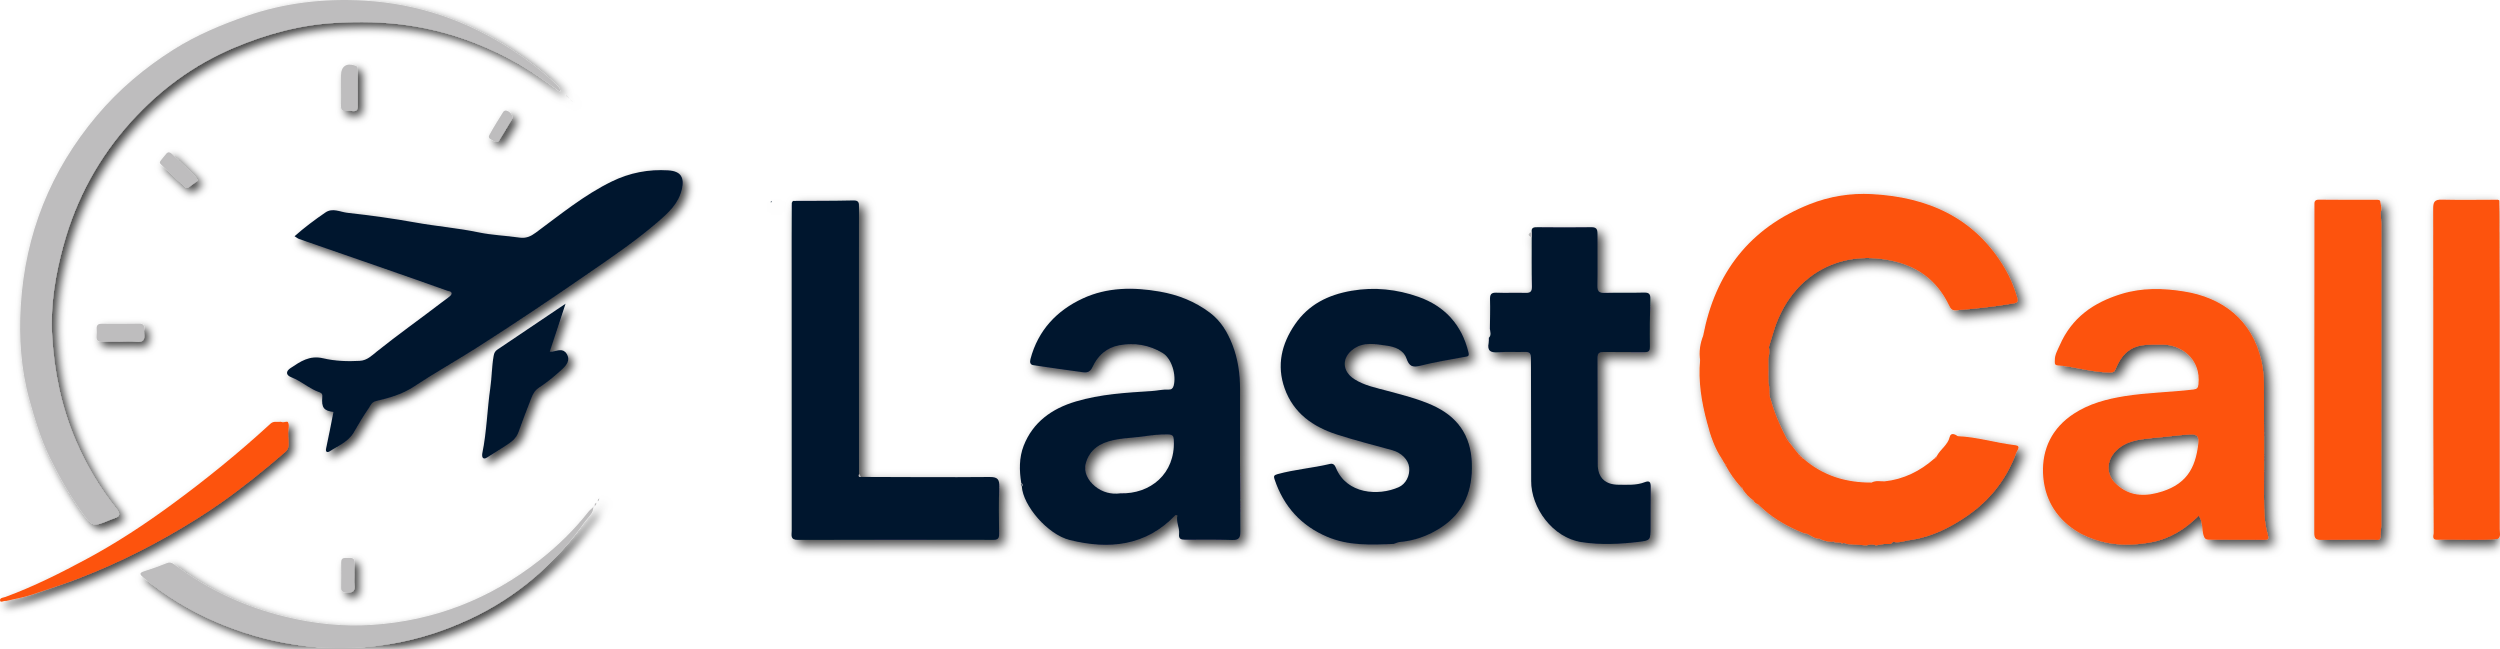
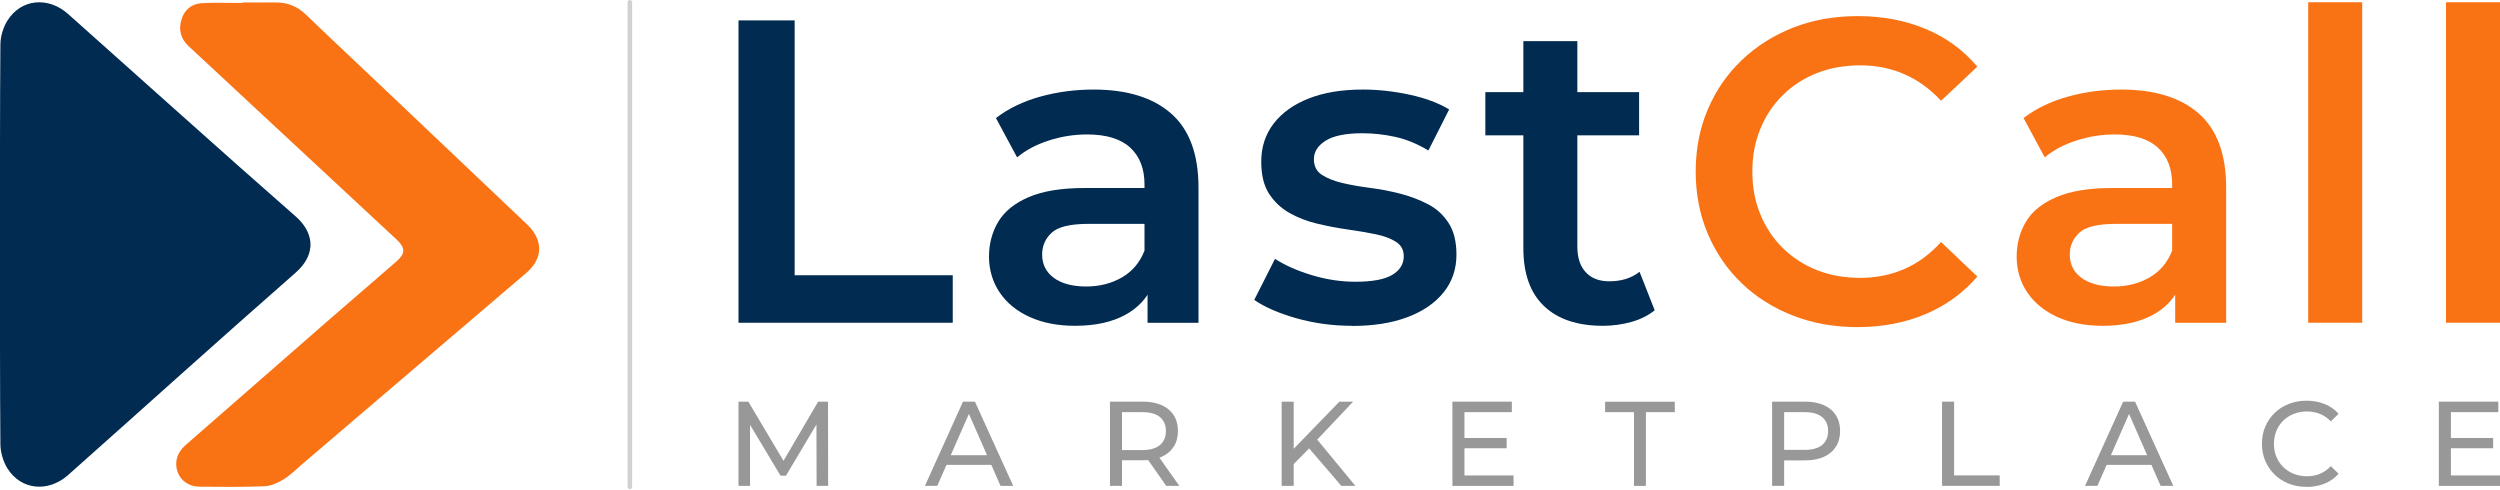
- <svg xmlns="http://www.w3.org/2000/svg" id="Layer_1" viewBox="0 0 1444.17 374.34">
+ <svg xmlns="http://www.w3.org/2000/svg" id="Layer_1" viewBox="0 0 500 97.82">
  <defs>
-     <style>.cls-1{filter:url(#drop-shadow-1);}.cls-1,.cls-2{fill:#626d7a;}.cls-3{filter:url(#drop-shadow-3);}.cls-4{fill:#fd5211;}.cls-5{filter:url(#drop-shadow-2);}.cls-6{fill:#bebdbe;}.cls-7{fill:#05182e;}.cls-8{fill:#fd4f0f;}</style>
-     <filter id="drop-shadow-1" filterUnits="userSpaceOnUse">
-       <feOffset dx="3" dy="3" />
-       <feGaussianBlur result="blur" stdDeviation="3" />
-       <feFlood flood-color="#000" flood-opacity=".75" />
-       <feComposite in2="blur" operator="in" />
-       <feComposite in="SourceGraphic" />
-     </filter>
-     <filter id="drop-shadow-2" filterUnits="userSpaceOnUse">
-       <feOffset dx="2.59" dy="2.59" />
-       <feGaussianBlur result="blur-2" stdDeviation="2.59" />
-       <feFlood flood-color="#000" flood-opacity=".75" />
-       <feComposite in2="blur-2" operator="in" />
-       <feComposite in="SourceGraphic" />
-     </filter>
-     <filter id="drop-shadow-3" filterUnits="userSpaceOnUse">
-       <feOffset dx="3" dy="3" />
-       <feGaussianBlur result="blur-3" stdDeviation="3" />
-       <feFlood flood-color="#000" flood-opacity=".75" />
-       <feComposite in2="blur-3" operator="in" />
-       <feComposite in="SourceGraphic" />
-     </filter>
+     <style>.cls-1{fill:#c6c6c6;stroke:#d1d1d1;stroke-linecap:round;stroke-miterlimit:10;stroke-width:.91px;}.cls-2{fill:#012b51;}.cls-3{fill:#999899;}.cls-4{fill:#f97315;}</style>
  </defs>
-   <path class="cls-1" d="m446.02,116.06c-.22.37-.43.75-.65,1.12-.38-.71-.13-1.07.65-1.12Z" />
-   <g class="cls-5">
-     <path class="cls-6" d="m323.79,53.16c-8.01-5.79-15.25-11.1-23.03-15.58-20.45-11.78-42.17-19.69-65.64-23.02-13.73-1.95-27.48-2.09-41.19-1.35-20.47,1.11-40.04,6.45-58.92,14.45-22.98,9.74-42.6,24.19-59.25,42.61-18.56,20.54-31.54,44.28-38.95,70.98-4.73,17.05-7.68,34.42-6.71,52.16,1.16,21.15,5.39,41.71,13.77,61.27,6.07,14.17,13.88,27.34,23.5,39.39,2.19,2.74,2.04,4.33-1.38,5.37-.68.21-1.36.47-2.02.74-10.51,4.38-10.43,4.32-17.14-5.09-6.93-9.71-12.77-20.03-18.02-30.73-5.24-10.67-8.64-21.96-11.79-33.34-4.93-17.83-6.14-36.11-5.02-54.42,2.53-41.32,17.18-77.99,43.88-109.71,12.74-15.14,27.74-27.77,44.43-38.29,13.12-8.27,27.36-14.26,42.04-19.35C164.59,1.55,187.53-1.03,210.75.36c30.9,1.85,59.43,11.64,85.36,28.71,8.76,5.77,17.12,12.04,24.67,19.33,1.09,1.05,2.57,1.89,3.01,4.77Z" />
-     <path class="cls-6" d="m342.76,293.1c-.11,3.65-3.08,5.7-4.91,8.29-17.31,24.5-39.27,43.56-66.57,56.28-17.27,8.05-35.33,13.39-54.28,15.52-32.18,3.62-63.18-1.31-92.78-14.16-14.89-6.46-28.71-14.97-41.31-25.36-2.24-1.85-2.65-2.75.55-3.74,4.37-1.36,8.7-2.91,12.95-4.64,2.44-.99,3.85.51,5.39,1.65,19.03,14.13,40.14,23.75,63.13,29.35,16.4,3.99,33.05,5.78,49.86,4.69,36.23-2.35,68.57-15.06,97.07-37.52,10.4-8.19,19.84-17.37,28.02-27.81.78-.99,1.83-1.78,2.75-2.66l.11.11Z" />
+   <g>
+     <path class="cls-4" d="m48.5.49c2.17,0,4.34.03,6.5,0,2.43-.05,4.46.76,6.23,2.47,5.35,5.15,10.78,10.23,16.16,15.33,9.34,8.86,18.68,17.72,28.01,26.58,3.3,3.13,3.26,6.81-.18,9.75-7.09,6.05-14.19,12.09-21.27,18.14-7.79,6.64-15.57,13.3-23.37,19.95-1.26,1.08-2.45,2.28-3.85,3.15-1.13.71-2.51,1.33-3.81,1.39-4.33.18-8.67.13-13.01.09-2.17-.02-3.78-1.21-4.4-2.98-.67-1.95-.09-3.87,1.59-5.33,9.69-8.47,19.37-16.94,29.08-25.4,4.35-3.79,8.74-7.52,13.08-11.32,1.87-1.64,1.85-2.73,0-4.46-8.03-7.49-16.09-14.95-24.13-22.43-5.81-5.4-11.63-10.8-17.43-16.21-1.57-1.47-2.02-3.29-1.41-5.3.59-1.97,2.05-3.15,4.04-3.27,2.71-.16,5.43-.04,8.16-.04v-.11Z" />
+     <path class="cls-2" d="m62.09,48.74c0,.11,0,.22,0,.32,0,.08,0,.16,0,.24-.03.3-.08.6-.14.9-.35,1.54-1.31,3-2.82,4.33-15.26,13.38-30.33,26.99-45.5,40.47-4.01,3.55-9.42,3.02-12.14-1.31-.84-1.35-1.4-3.21-1.41-4.84C-.02,75.97,0,63.06,0,50.16v-2.52C0,34.74-.02,21.84.08,8.95c0-1.63.56-3.49,1.41-4.84C4.21-.22,9.62-.76,13.62,2.8c15.17,13.49,30.24,27.1,45.5,40.47,1.51,1.33,2.47,2.79,2.82,4.33.07.3.12.6.14.9,0,.08.02.16,0,.24Z" />
+   </g>
+   <g>
    <g>
-       <path class="cls-4" d="m3.45,347.16c-1.19-.3-3.08,1.18-3.4-.13-.42-1.76,1.98-1.79,3.13-2.21,16.42-6.06,32.01-13.9,47.38-22.19,16.9-9.11,32.9-19.64,48.38-30.98,19.95-14.6,39.11-30.16,57.31-46.89,1.88-1.73,3.78-.78,5.66-1.11.44-.08.93.26,1.41.29,1.06.07,2.62-.78,3.05-.01.58,1.02.5,2.59.27,3.84-.55,2.98.13,5.94.06,8.91-.05,1.98-.53,3.18-1.99,4.43-12.04,10.38-24.37,20.39-37.39,29.52-4.53,3.17-9.15,6.21-13.83,9.15-21.72,13.65-44.45,25.24-68.44,34.46-8.83,3.39-17.83,6.21-26.75,9.27-4.8,1.65-9.88,2.46-14.85,3.66Z" />
-       <g>
-         <path class="cls-7" d="m192.61,237.98c-5.63-.74-6.94-2.54-6.43-8.68.1-1.17.12-2.1-1.71-2.73-5.76-1.99-10.32-6.4-16.07-8.58-3.36-1.28-3.38-3.51-.56-5.36,5.68-3.73,10.88-7.55,18.92-5.64,6.69,1.59,13.98,1.87,21.11,1.46,4.25-.24,7.12-3.22,9.81-5.37,12.25-9.82,25.07-18.85,37.51-28.41,1.28-.99,2.65-1.88,3.89-2.91.72-.59,1.75-1.35,1.8-2.09.09-1.47-1.6-1.42-2.52-1.75-12.29-4.39-24.6-8.7-36.92-12.99-16.2-5.64-32.43-11.22-48.63-16.87-.83-.29-1.55-.91-2.65-1.59,5.75-5.12,11.69-9.51,17.79-13.7,4.2-2.89,8.56-.3,12.68.16,13.25,1.46,26.48,3.29,39.59,5.65,12.04,2.17,24.24,3.14,36.23,5.65,7.76,1.63,15.8,1.88,23.67,3.03,3.69.54,6.42-.67,9.31-2.8,14.27-10.51,28.03-21.84,44.06-29.66,10.21-4.98,21.2-7.12,32.63-6.38,7.14.46,9.36,4.05,7.76,10.95-1.9,8.16-7.61,13.38-13.43,18.44-12.74,11.08-26.72,20.52-40.59,30.1-21.26,14.69-42.7,29.1-64.5,42.98-12.01,7.65-24.46,14.61-36.32,22.47-6.76,4.48-14.2,6.51-21.8,8.3-2.58.61-3.21,2.67-4.28,4.21-3.11,4.47-5.85,9.21-8.6,13.92-3.22,5.51-9.02,7.68-13.95,10.96-.99.66-2.54.71-2.03-1.65,1.52-7.02,2.85-14.08,4.25-21.12Z" />
-         <path class="cls-7" d="m326.71,175.43c-3.31,10.03-6.18,18.76-9.13,27.71.74,0,1.19.07,1.62-.01,2.88-.59,6.06-2.08,8.13,1.25,2.41,3.88-.32,6.82-2.8,9.11-4.11,3.78-8.47,7.37-13.14,10.41-2.42,1.57-3.5,3.65-4.41,5.92-2.64,6.57-5.07,13.23-7.5,19.88-1.38,3.77-4.41,5.88-7.58,7.89-3.28,2.08-6.56,4.16-9.84,6.24-.96.61-2.1,1.49-3.06.7-.53-.44-.54-1.86-.36-2.76,2.54-12.48,2.8-25.24,4.61-37.81.88-6.1.84-12.36,1.93-18.48.28-1.56.8-2.62,2.14-3.52,12.75-8.54,25.46-17.14,39.41-26.54Z" />
-       </g>
+       <path class="cls-2" d="m147.7,64.56V4.08h11.23v50.97h31.62v9.5h-42.85Z" />
+       <path class="cls-2" d="m234.22,22.7c-3.66-3.2-8.83-4.79-15.51-4.79-3.69,0-7.24.47-10.67,1.42s-6.38,2.38-8.85,4.28l4.23,7.86c1.73-1.44,3.84-2.56,6.35-3.37,2.5-.81,5.05-1.21,7.64-1.21,3.86,0,6.74.88,8.64,2.64,1.9,1.75,2.85,4.21,2.85,7.38v.69h-11.92c-4.66,0-8.41.61-11.23,1.82-2.82,1.21-4.85,2.85-6.09,4.92-1.24,2.08-1.86,4.41-1.86,7s.71,5.03,2.12,7.13c1.41,2.1,3.41,3.74,6,4.92,2.6,1.18,5.62,1.77,9.08,1.77,4.08,0,7.47-.75,10.15-2.24,1.85-1.04,3.31-2.36,4.36-3.97v5.61h10.19v-27.04c0-6.68-1.83-11.62-5.48-14.82Zm-9.85,32.79c-2.1,1.21-4.48,1.81-7.13,1.81s-4.92-.57-6.48-1.73c-1.55-1.15-2.33-2.7-2.33-4.66,0-1.73.63-3.18,1.9-4.36,1.27-1.19,3.74-1.78,7.43-1.78h11.14v5.36c-.92,2.36-2.43,4.15-4.53,5.36Z" />
+       <path class="cls-2" d="m270.37,65.16c-3.86,0-7.56-.51-11.1-1.51-3.54-1.01-6.35-2.23-8.42-3.67l4.15-8.21c2.07,1.33,4.55,2.42,7.43,3.28,2.88.86,5.76,1.3,8.64,1.3,3.4,0,5.86-.46,7.39-1.38,1.53-.92,2.29-2.16,2.29-3.72,0-1.27-.52-2.23-1.56-2.89-1.04-.66-2.39-1.17-4.06-1.51-1.67-.35-3.53-.66-5.57-.95-2.05-.29-4.09-.68-6.13-1.17-2.05-.49-3.9-1.21-5.57-2.16-1.67-.95-3.02-2.23-4.06-3.84-1.04-1.61-1.55-3.74-1.55-6.39,0-2.94.83-5.49,2.5-7.65s4.02-3.83,7.04-5.01c3.02-1.18,6.61-1.77,10.76-1.77,3.11,0,6.25.35,9.42,1.04s5.79,1.67,7.86,2.94l-4.15,8.21c-2.19-1.32-4.39-2.23-6.61-2.72-2.22-.49-4.42-.73-6.61-.73-3.28,0-5.72.49-7.3,1.47-1.58.98-2.38,2.22-2.38,3.71,0,1.38.52,2.42,1.56,3.11,1.04.69,2.39,1.24,4.06,1.64,1.67.4,3.53.73,5.57.99s4.07.65,6.09,1.17c2.01.52,3.87,1.23,5.57,2.12,1.7.89,3.07,2.15,4.1,3.76,1.04,1.61,1.56,3.71,1.56,6.31,0,2.88-.85,5.39-2.55,7.52-1.7,2.13-4.1,3.79-7.22,4.97-3.11,1.18-6.82,1.77-11.14,1.77Z" />
+       <path class="cls-2" d="m330.94,62.05c-1.27,1.04-2.83,1.82-4.67,2.34-1.84.51-3.74.77-5.7.77-5.07,0-8.99-1.31-11.75-3.93-2.77-2.62-4.15-6.49-4.15-11.62v-22.55h-7.6v-8.64h7.6v-10.19h10.8v10.19h12.35v8.64h-12.35v22.29c0,2.19.56,3.89,1.68,5.1,1.13,1.21,2.7,1.81,4.71,1.81,2.42,0,4.44-.63,6.05-1.9l3.03,7.69Z" />
+       <path class="cls-4" d="m371.45,65.42c-4.61,0-8.89-.76-12.83-2.29s-7.37-3.69-10.28-6.48c-2.91-2.79-5.17-6.09-6.78-9.89-1.61-3.8-2.42-7.95-2.42-12.44s.8-8.64,2.42-12.44c1.61-3.8,3.89-7.1,6.83-9.89,2.94-2.79,6.36-4.95,10.28-6.48,3.92-1.53,8.21-2.29,12.87-2.29,4.95,0,9.47.85,13.56,2.55,4.09,1.7,7.54,4.22,10.37,7.56l-7.26,6.82c-2.19-2.36-4.64-4.13-7.34-5.31-2.71-1.18-5.64-1.77-8.81-1.77s-6.06.52-8.68,1.55-4.89,2.5-6.82,4.41c-1.93,1.9-3.43,4.15-4.49,6.74-1.07,2.59-1.6,5.44-1.6,8.55s.53,5.96,1.6,8.55c1.06,2.59,2.56,4.84,4.49,6.74,1.93,1.9,4.2,3.37,6.82,4.41s5.51,1.55,8.68,1.55,6.1-.59,8.81-1.77c2.71-1.18,5.15-2.98,7.34-5.4l7.26,6.91c-2.82,3.28-6.28,5.79-10.37,7.52-4.09,1.73-8.64,2.59-13.65,2.59Z" />
+       <path class="cls-4" d="m439.75,22.7c-3.66-3.2-8.83-4.79-15.51-4.79-3.69,0-7.25.47-10.67,1.42-3.43.95-6.38,2.38-8.86,4.28l4.24,7.86c1.72-1.44,3.84-2.56,6.35-3.37,2.5-.81,5.05-1.21,7.64-1.21,3.86,0,6.74.88,8.64,2.64,1.9,1.75,2.85,4.21,2.85,7.38v.69h-11.92c-4.67,0-8.41.61-11.23,1.82-2.83,1.21-4.85,2.85-6.09,4.92-1.24,2.08-1.86,4.41-1.86,7s.7,5.03,2.12,7.13c1.41,2.1,3.41,3.74,6,4.92,2.59,1.18,5.62,1.77,9.07,1.77,4.09,0,7.47-.75,10.15-2.24,1.85-1.04,3.32-2.36,4.37-3.98v5.62h10.19v-27.04c0-6.68-1.83-11.62-5.48-14.82Zm-9.85,32.79c-2.11,1.21-4.48,1.81-7.13,1.81s-4.93-.57-6.48-1.73c-1.56-1.15-2.33-2.7-2.33-4.66,0-1.73.63-3.18,1.9-4.36,1.26-1.19,3.74-1.78,7.43-1.78h11.14v5.36c-.92,2.36-2.43,4.15-4.53,5.36Z" />
+       <path class="cls-4" d="m461.64,64.56V.45h10.8v64.1h-10.8Z" />
+       <path class="cls-4" d="m489.2,64.56V.45h10.8v64.1h-10.8Z" />
    </g>
-     <path class="cls-6" d="m69.55,197.4c-3.44,0-6.89-.13-10.33.04-2.67.13-3.68-.9-3.41-3.5.13-1.28.12-2.59.03-3.87-.15-2.2.74-3.07,2.99-3.05,7.17.07,14.35.06,21.52-.05,2.31-.04,3.11.93,2.92,3.09-.07.85-.13,1.74,0,2.58.6,3.75-.79,5.24-4.69,4.81-2.98-.33-6.02-.07-9.03-.07h0Z" />
-     <path class="cls-6" d="m196.99,50.51c0-2.28,0-4.57,0-6.85-.02-5.38,3.19-7.55,8.29-5.7,1.48.54,1.38,1.63,1.39,2.74.02,6.85,0,13.7.01,20.55,0,4.3-3.28,2.55-5.31,2.74-1.95.18-4.54.83-4.4-2.77.13-3.56.03-7.14.03-10.7Z" />
-     <path class="cls-6" d="m114.34,104.27c-1.72,1.27-3.42,2.56-5.16,3.81-1.78,1.28-2.69-.53-3.57-1.32-4.25-3.8-8.32-7.79-12.49-11.68-.71-.66-1.17-1.21-.43-2.12,1.16-1.43,2.24-2.93,3.48-4.29.95-1.03,2.06-.79,3.01.12,4.52,4.35,9.03,8.71,13.52,13.09.37.36.59.88.87,1.33.26.35.51.7.77,1.06Z" />
-     <path class="cls-6" d="m204.77,332.49c0,1.71-.2,3.46.04,5.14.58,4-1.31,4.96-4.89,4.62-1.91-.18-2.9-.64-2.87-2.73.08-4.86.1-9.71.03-14.57-.05-3.33,2.34-2.5,4.2-2.64,2.1-.16,3.68.16,3.52,2.9-.15,2.42-.03,4.86-.03,7.28Z" />
-     <path class="cls-6" d="m291.84,63.84c2.44-.1,4.92,3.14,3.89,4.97-2.29,4.1-4.83,8.06-7.27,12.08-.88,1.44-2.14,1.44-3.27.53-1.1-.88-3.63-1.27-2.58-3.26,2.46-4.64,5.34-9.07,8.11-13.55.26-.42.89-.62,1.12-.77Z" />
-     <path class="cls-6" d="m346.12,287.86c.01.72-.08,1.39-.85,1.73l.03.03c-.03-.73.16-1.35.86-1.71l-.04-.05Z" />
-     <path class="cls-6" d="m343.52,292.15c-.06-.76.13-1.37.9-1.69,0,0,.02.02.02.02.08.76-.07,1.4-.84,1.75,0,0-.07-.07-.07-.07Z" />
-     <path class="cls-6" d="m329.76,57.85c.28.29.57.57.85.86l.05-.04c-.29-.28-.57-.57-.86-.85l-.04.04Z" />
-     <path class="cls-6" d="m330.61,58.71c.12.07.23.13.35.2-.1-.08-.2-.16-.3-.25,0,0-.05.04-.05.04Z" />
-     <path class="cls-6" d="m329.8,57.81l-.9-.83.02-.02c.28.3.56.59.84.89,0,0,.04-.04.04-.04Z" />
-     <path class="cls-6" d="m328.9,56.98c-.31-.27-.61-.54-.92-.8l.11-.11c.28.3.56.59.84.89,0,0-.02.02-.02.02Z" />
-     <path class="cls-6" d="m327.98,56.18l-.91-.82.16-.17c.28.29.56.59.85.88,0,0-.11.11-.11.11Z" />
-     <path class="cls-6" d="m346.17,287.9c.11-.12.23-.24.34-.36-.03.07-.03.17-.08.21-.09.06-.2.08-.3.11,0,0,.04.05.04.05Z" />
-     <path class="cls-6" d="m345.27,289.58c-.28.3-.56.59-.84.89,0,0-.02-.02-.02-.02.29-.28.59-.56.88-.84,0,0-.03-.03-.03-.03Z" />
-     <path class="cls-6" d="m342.65,292.99c.29-.28.58-.56.87-.84,0,0,.07.07.07.07-.28.29-.56.58-.84.88,0,0-.11-.11-.11-.11Z" />
-     <path class="cls-6" d="m327.07,55.36c-.13-.18-.27-.35-.4-.53.19.12.38.24.57.36,0,0-.16.16-.16.16Z" />
-   </g>
-   <g class="cls-3">
-     <path class="cls-8" d="m1018.85,294.27s-.03.01-.05.01h.06-.01Zm-12.14-11.9s-.01.01-.02.01c-.03.01-.07.02-.1.03h.13s0-.03-.01-.04Z" />
-     <path class="cls-4" d="m1018.86,294.28h-.06s.03-.01.05-.01h.01Z" />
-     <path class="cls-8" d="m1033.12,254.97s-.03-.02-.05-.03v-.04s.04.05.05.07Z" />
-     <path class="cls-8" d="m1033.13,254.97h-.01s-.03-.02-.05-.03c-.03-.02-.07-.04-.11-.05-.12-.06-.24-.1-.37-.14-.07-.03-.14-.05-.21-.07-.33-.11-.65-.24-.77-.49-.01-.02-.03-.05-.03-.08,0-.02-.02-.04-.02-.06-.04-.18.01-.41.17-.72.04-.08.09-.17.15-.26.42.63.83,1.27,1.25,1.9Z" />
    <g>
-       <path class="cls-7" d="m716.33,224.88c.03-8.98-1.26-17.76-4.5-25.98-2.73-6.9-6.45-13.38-12.81-18.18-8.8-6.64-18.49-10.44-29.24-12.3-15.17-2.62-30.21-2.53-44.28,3.99-15.09,6.99-25.84,18.4-30.23,34.99-.48,1.79-.14,3.27,1.53,3.53,9.66,1.49,19.34,2.79,29.02,4.13,2.73.37,4.18-.64,5.46-3.37,3-6.41,8.02-10.86,15.2-12.23,8.89-1.69,17.43-.2,25.1,4.42,5.32,3.2,8.08,12.82,6.39,19-.41,1.52-1.34,2.25-2.87,2.17-3.3-.19-6.52.63-9.75.84-14.84.96-29.68,1.77-44.03,6.08-13.69,4.11-24.62,11.84-29.98,25.54-2.66,6.82-2.57,14.24-1.38,21.52.73.56,1.22,1.16.31,1.98.72,11.15,14.95,27.76,27.67,30.92,22.69,5.62,43.89,3.62,61.15-14.43.1-.1.54.12,1.06.25-.93,3.68,1.39,7.07.96,10.75-.32,2.79,1.12,3.28,3.55,3.26,9-.06,18-.17,26.99.17,4.1.16,4.89-1.32,4.86-5.1-.2-27.32-.28-54.64-.18-81.95Zm-69.21,60.11c-4.99.7-10.31-.5-14.69-4.17-3.98-3.35-6.56-8.08-5.22-13.17,1.43-5.42,5.1-9.58,10.76-11.83,7.32-2.9,15.07-2.65,22.62-3.74,4.69-.67,9.41-1.28,14.23-1.13,2.71.09,3.15.96,3.26,3.43.91,19.34-13.58,31.13-30.96,30.61Z" />
-       <path class="cls-7" d="m832.63,304.6c-7.4,4.89-15.64,7.86-24.59,8.55-1.01.35-2.01.7-3.02,1.05-12.97.55-25.93,1.15-38.3-4.11-15.24-6.47-25.25-17.66-30.47-33.27-.57-1.71-.38-2.35,1.76-2.93,9.95-2.72,20.25-3.5,30.24-5.89,2.18-.52,2.96,1.02,3.55,2.45,6.2,14.93,24.31,16.21,36.15,11,4.24-1.87,6.65-6.84,6.07-11.56-.55-4.5-4.56-8.4-9.82-9.85-10.69-2.95-21.47-5.66-32.02-9.08-13.74-4.45-24.97-12.3-30.05-26.53-4.75-13.3-1.88-25.67,5.96-37.09,7.89-11.5,19.15-17.03,32.66-19.37,13.33-2.31,26.31-.84,38.7,3.53,15.02,5.31,24.96,16.04,28.81,31.98.59,2.48-.41,2.36-1.91,2.64-8.6,1.65-17.29,2.94-25.75,5.12-4.58,1.18-6.53.42-8.11-4.14-1.74-5-6.74-6.79-11.45-7.43-6.39-.87-13.05-2.35-19.05,1.84-7,4.88-6.89,12.82.28,17.46,5.84,3.77,12.61,5.03,19.14,6.81,8.73,2.37,17.53,4.53,25.81,8.22,14.54,6.47,22.45,17.27,23.01,33.65.53,15.61-4.42,28.23-17.6,36.95Z" />
-       <path class="cls-7" d="m458.02,116.06c11.64-.06,23.29,0,34.93-.27,3.35-.08,3.26,1.59,3.25,3.96-.06,13.65-.03,27.29-.02,40.94,0,37.78.02,75.55.03,113.33-.28.9-.29,1.62.98,1.49,24.82.06,49.63.26,74.45.04,4.77-.04,5.77,1.42,5.59,5.84-.36,8.98-.2,17.99-.08,26.98.04,2.54-.6,3.48-3.31,3.48-37.65-.07-75.3-.11-112.95.03-4.58.02-3.54-2.82-3.54-5.28-.03-56.64-.03-113.27-.03-169.91,0-6.5.04-12.99.06-19.49.22-.37.43-.75.65-1.12Z" />
-       <path class="cls-7" d="m953.57,281.22c-.13,7.83-.04,15.65-.1,23.48-.04,7.32-.05,7.52-6.93,8.33-10.96,1.3-21.87,1.83-32.94.13-16.79-2.59-29.13-19.89-29.09-35.27.06-23.75-.16-47.51-.13-71.26,0-2.76-1.06-3.4-3.52-3.33-5.16.14-10.34-.19-15.47.2-4.27.32-6.35-.76-5.45-5.37.19-.96.09-1.99.12-2.98,1.59-1.58.79-3.42.6-5.2.05-5.63.26-11.27.08-16.9-.09-2.94.61-4.12,3.8-3.97,5.46.25,10.94-.08,16.4.11,2.88.1,4.09-.47,4-3.74-.24-9.44-.1-18.89-.12-28.33v-3.11c-.3-2.71,1.35-2.78,3.41-2.76,10.32.08,20.64.17,30.96,0,3-.05,3.64,1.12,3.62,3.78-.08,9.99.13,19.98-.05,29.97-.06,3.26.9,4.3,4.17,4.2,7.49-.23,14.99.04,22.47-.18,2.99-.09,4.07.58,3.96,3.8-.32,9.14-.42,18.29-.27,27.43.04,2.92-1.11,3.21-3.46,3.18-7.65-.11-15.31.01-22.97-.1-2.56-.04-3.87.35-3.85,3.47.14,20.48-.02,40.96.14,61.43.06,7.77,4.39,11.77,12,11.78,5.11.01,10.27.44,15.19-1.47,2.74-1.07,3.48-.02,3.43,2.68Z" />
-       <path class="cls-6" d="m884.82,134.01c0,1.04,0,2.07,0,3.11-2.38-1.04-2.38-2.07,0-3.11Z" />
-       <path class="cls-2" d="m589.96,279.03c.73.56,1.22,1.16.31,1.98-.57-.59-.78-1.23-.31-1.98Z" />
-       <path class="cls-6" d="m497.18,275.49c-1.27.13-1.27-.59-.98-1.49.33.5.65.99.98,1.49Z" />
-     </g>
-     <path class="cls-8" d="m1016.87,292.55c-.5-.47-1.01-.94-1.52-1.41.81.15,1.33.6,1.52,1.41Z" />
-     <path class="cls-8" d="m1006.72,282.42s-.02-.02-.03-.03c-.4-.41-.79-.82-1.19-1.23.7.12,1.14.49,1.21,1.22.01.01.01.03.01.04Z" />
-     <path class="cls-8" d="m997.35,268.41c-.13.21-.25.42-.38.63-.29-.14-.42-.36-.39-.68.04,0,.08,0,.12,0h.01c.21.02.42.03.64.04Z" />
-     <path class="cls-4" d="m1035.52,296.19c-.1.52-.63,1.16-1.12,1.36-.66.28-1.25-.14-1.24-.96,0-.7.28-1.25,1.07-1.37.67.03,1.45.11,1.29.97Z" />
-     <g>
-       <path class="cls-4" d="m1310.07,309.13c-2.1-7.06-2.23-14.34-2.23-21.63-.01-21.64.09-43.29-.04-64.94-.03-4.6-.44-9.3-1.43-13.79-5.31-24.22-22.78-36.95-44.86-40.43-11.96-1.88-23.9-2.25-36.05,1.47-16.35,5.01-28.7,13.81-35.63,29.66-1.23,2.81-2.91,5.47-2.82,8.72.03,1.28-.43,2.74,1.68,2.89,10.1.67,19.83,4.07,30.05,4.05,1.87-.01,2.61-.11,3.46-2.22,2.75-6.79,7.12-12.12,15.01-13.42,3.82-.63,7.63-.33,11.45-.43,11.11-.31,22.95,8.13,21.31,22.96-.23,2.08-.77,2.72-2.87,2.98-13.22,1.6-26.56,1.74-39.76,3.84-10.51,1.68-20.5,4.35-29.41,10.18-12.39,8.11-18.36,20.2-17.73,34.56.59,13.61,6.81,25.04,18.67,32.77,4.47,2.91,9.27,4.84,14.43,6.26,9.62,2.64,19.26,2.4,28.87.71,10.9-1.92,20.02-7.52,27.98-15.46,2.55,3.62,1.72,7.6,2.69,11.13.57,2.03,1.25,2.76,3.25,2.75,10.66-.02,21.31,0,31.97.08,2.14.02,2.6-.71,2.01-2.69Zm-40.16-53.06c-1.62,14.72-7.13,24.47-23.9,28.71-9.5,2.4-17.63.98-24.47-6.04-4.9-5.02-4.58-12.35.09-17.58,5.97-6.68,14.04-7.28,22.05-8.17,7.23-.55,14.37-1.66,21.6-2.05,4.32-.23,5.02,1.59,4.63,5.13Z" />
-       <path class="cls-4" d="m1040.37,263.72s-.08-.06-.12-.1v.12h.14l-.02-.02Zm-7.3-8.82v.04s.03.02.05.03h.01l-.06-.07Zm-26.36,27.48s-.01.01-.02.01c-.03.01-.07.02-.1.03h.13s0-.03-.01-.04Zm-10.01-14.01s-.08,0-.12,0l.14.03s-.01-.01-.02-.02Z" />
-       <path class="cls-4" d="m1375.54,303.61c-.01,1.8-.29,3.61-.45,5.42.03.33.05.66.07.99-.34,2.72-2.53,1.68-3.91,1.69-10.16.12-20.32-.02-30.48.17-3.2.06-3.9-1.22-3.89-4.11.08-62.97.09-125.94.09-188.91,0-1.91-.27-3.56,2.66-3.52,11,.15,21.99.06,32.99.09,1.1,0,2.48-.21,2.46,1.6.53,2.02.66,4.04.11,6.07.13,2.14.38,4.29.38,6.43,0,58.03,0,116.05-.03,174.08Z" />
-       <path class="cls-4" d="m1443.03,311.27c-11.67,1.24-23.37.09-35.05.53-2.98.12-2.42-1.95-2.11-3.77-.08-23.95-.22-47.91-.24-71.86-.03-38.6.06-77.2-.06-115.8-.01-3.81.94-5.13,4.93-5.04,10.81.26,21.63.06,32.44.05.29.12.58.25.87.37.06,22.83.16,45.65.18,68.47.03,40.48.03,80.97-.03,121.46-.01,1.85.89,3.99-.93,5.59Z" />
-       <path class="cls-4" d="m1164.74,261.41c-5.59,15.26-15.2,27.56-28.57,36.7-9.77,6.69-20.31,11.92-32.21,13.79-3.1.2-6.05,1.62-9.22,1.25-1.21-.45-1.91.25-2.54,1.12-1.38-.01-2.76-.01-4.13-.02-1.45.25-2.89.49-4.33.74-1.85-.65-3.7-.66-5.55.01-3.82-.26-7.64-.52-11.46-.78-.87-.67-1.81-.69-2.8-.32-.15-.12-.22-.29-.21-.48-1.31-.07-2.63-.14-3.94-.21.03-.2-.01-.37-.14-.52-.49.1-.98.19-1.48.28-2.53-.16-4.97-.63-7.2-1.9-3.47.29-5.66-3.08-8.99-3.13-8.42-3.38-16.32-7.64-23.17-13.66h.06-.01c-.42-.39-.84-.75-1.26-1.13-.24-.2-.48-.4-.72-.6-.19-.81-.71-1.26-1.52-1.41-1.11-.32-1.9-1.02-2.4-2.06-2.59-1.78-4.69-4.02-6.36-6.66h.13s0-.03-.01-.04c-.07-.73-.51-1.1-1.21-1.22-3.28-3.73-6.19-7.73-8.53-12.12.13-.21.25-.42.38-.63-.22-.01-.43-.02-.64-.04h-.01c-.29-.43-.58-.86-.88-1.28-.32-.58-.64-1.15-.96-1.72-4.39-6.5-6.84-13.8-8.75-21.32-3.19-11.8-5.16-23.73-4.02-36-.69-4.84-.03-9.52,1.76-14.05,6.98-36.36,26.83-62.35,61.67-76.09,11.41-4.5,23.45-6.43,35.62-5.79,32.61,1.72,59.76,13.62,77.02,43.02,3.04,5.18,5.26,10.71,6.98,16.48.66,2.2.76,3.16-1.98,3.62-11,1.87-22.07,3.1-33.19,3.98-2.37.18-3.12-.9-3.98-2.7-7.39-15.42-19.49-23.83-36.54-26.6-31.69-5.15-55.47,12.8-64.36,39.79-1.17,3.55-2.19,7.15-3.29,10.73.43,2.27.27,4.51-.36,6.72.02,4.59.04,9.18.06,13.77,1.04,3.29-.06,6.88,1.4,10.11,2.14,7.69,5.3,14.97,8.98,22.03-.06.09-.11.18-.15.26-.16.31-.21.54-.17.72,0,.02.01.04.02.06,0,.03.02.06.03.08.12.25.44.38.77.49.07.02.14.04.21.07.13.04.25.08.37.14.04.01.08.03.11.05.02.01.03.02.05.03h.01c1.59,2.03,3.18,4.05,4.77,6.09.34.37.68.75,1.02,1.12.04.22.08.43.14.62.02.07.04.12.07.18,0,.04.02.08.05.11.02.05.05.11.08.15.05.08.1.15.18.21.02.02.04.04.06.05.05.05.1.08.17.11.07.04.16.07.25.09.05.01.1.02.15.02.05.02.11.02.18.02,0,.4.12.67.31.85.05.06.11.11.18.15.3.2.72.27,1.15.32,11.25,9.84,24.57,13.77,39.28,13.71,2.39-1.33,4.96-.7,7.48-.7,11.02-1.2,20.46-5.87,28.72-13.12.82-.18,1.31-.69,1.48-1.51,2.05-3.96,6.32-6.31,7.45-11.08.61-2.55,2.97-1.62,4.68-.39,11.27.47,22.07,3.91,33.22,5.21,3.47.4.98,3.05.54,4.23Z" />
-       <path class="cls-8" d="m1041.89,265.06c-.43-.05-.85-.12-1.15-.32-.07-.04-.13-.09-.18-.15-.19-.18-.3-.45-.31-.85v-.12s.08.07.12.1l.02.02,1.5,1.32Z" />
-       <path class="cls-8" d="m1040.39,263.74h-.14c-.07,0-.13,0-.18-.02-.05,0-.1-.01-.15-.02-.09-.02-.18-.05-.25-.09-.07-.03-.12-.06-.17-.11-.02-.01-.04-.03-.06-.05-.08-.06-.13-.13-.18-.21-.03-.04-.06-.1-.08-.15-.03-.03-.04-.07-.05-.11-.03-.06-.05-.11-.07-.18-.06-.19-.1-.4-.14-.62.48.51.97,1.03,1.45,1.54l.02.02Z" />
-       <path class="cls-8" d="m1118.85,263.44c-.17.82-.66,1.33-1.48,1.51.49-.5.99-1.01,1.48-1.51Z" />
+       <polygon class="cls-3" points="165.63 97.18 163.32 97.18 163.29 84.89 157.2 95.13 156.1 95.13 150.01 84.97 150.01 97.18 147.7 97.18 147.7 80.33 149.67 80.33 156.7 92.16 163.63 80.33 165.6 80.33 165.63 97.18" />
+       <path class="cls-3" d="m194.99,80.33h-2.39l-7.62,16.85h2.47l1.85-4.21h8.96l1.85,4.21h2.53l-7.65-16.85Zm-4.84,10.71l3.63-8.26,3.63,8.26h-7.26Z" />
+       <path class="cls-3" d="m231.88,91.54c.16-.06.31-.12.46-.19,1.04-.46,1.84-1.13,2.4-2.01.57-.87.85-1.92.85-3.14,0-1.84-.63-3.28-1.88-4.32-1.25-1.03-2.97-1.55-5.15-1.55h-6.57v16.85h2.41v-5.13h4.16c.37,0,.73,0,1.07-.04l3.62,5.17h2.62l-3.99-5.64Zm-3.39-1.53h-4.09v-7.58h4.09c1.54,0,2.7.33,3.5.98.79.66,1.19,1.59,1.19,2.79s-.4,2.14-1.19,2.81c-.8.66-1.96,1-3.5,1Z" />
+       <polygon class="cls-3" points="271.08 97.18 268.27 97.18 261.83 89.68 258.74 92.82 258.74 97.18 256.33 97.18 256.33 80.33 258.74 80.33 258.74 89.76 267.88 80.33 270.63 80.33 263.44 87.92 271.08 97.18" />
+       <polygon class="cls-3" points="302.71 95.09 302.71 97.18 290.48 97.18 290.48 80.33 302.37 80.33 302.37 82.43 292.89 82.43 292.89 87.6 301.33 87.6 301.33 89.65 292.89 89.65 292.89 95.09 302.71 95.09" />
+       <path class="cls-3" d="m326.8,97.18v-14.75h-5.78v-2.09h13.94v2.09h-5.78v14.75h-2.38Z" />
+       <path class="cls-3" d="m367.18,83.05c-.56-.88-1.36-1.55-2.41-2.02-1.04-.47-2.3-.7-3.77-.7h-6.58v16.85h2.41v-5.1h4.17c1.47,0,2.73-.24,3.77-.71,1.05-.48,1.85-1.15,2.41-2.03.56-.87.84-1.92.84-3.14s-.28-2.27-.84-3.15Zm-2.76,5.95c-.79.65-1.96.98-3.5.98h-4.09v-7.55h4.09c1.54,0,2.71.33,3.5.98.8.66,1.2,1.59,1.2,2.79s-.4,2.14-1.2,2.8Z" />
+       <path class="cls-3" d="m388.41,97.18v-16.85h2.41v14.75h9.12v2.09h-11.53Z" />
+       <path class="cls-3" d="m427.01,80.33h-2.38l-7.63,16.85h2.48l1.85-4.21h8.95l1.85,4.21h2.53l-7.65-16.85Zm-4.83,10.71l3.63-8.26,3.62,8.26h-7.25Z" />
+       <path class="cls-3" d="m461.3,97.37c-1.28,0-2.47-.21-3.55-.64-1.08-.43-2.02-1.03-2.82-1.81-.8-.78-1.42-1.69-1.87-2.73-.45-1.04-.67-2.19-.67-3.44s.22-2.4.67-3.44c.45-1.04,1.07-1.95,1.88-2.73.8-.78,1.74-1.38,2.83-1.8s2.27-.64,3.55-.64,2.5.22,3.6.66,2.03,1.09,2.8,1.96l-1.56,1.52c-.64-.67-1.36-1.18-2.17-1.5s-1.66-.49-2.58-.49-1.82.16-2.64.48c-.81.32-1.51.77-2.11,1.35-.59.58-1.06,1.26-1.38,2.06-.33.79-.49,1.66-.49,2.59s.16,1.79.49,2.59c.33.79.79,1.48,1.38,2.06.59.58,1.3,1.03,2.11,1.35.81.32,1.69.48,2.64.48s1.77-.16,2.58-.49,1.52-.84,2.17-1.53l1.56,1.52c-.77.87-1.7,1.53-2.8,1.97-1.1.45-2.31.67-3.62.67Z" />
+       <polygon class="cls-3" points="500 95.09 500 97.18 487.77 97.18 487.77 80.33 499.66 80.33 499.66 82.43 490.18 82.43 490.18 87.6 498.63 87.6 498.63 89.65 490.18 89.65 490.18 95.09 500 95.09" />
    </g>
  </g>
+   <line class="cls-1" x1="125.97" y1=".45" x2="125.97" y2="97.37" />
</svg>
